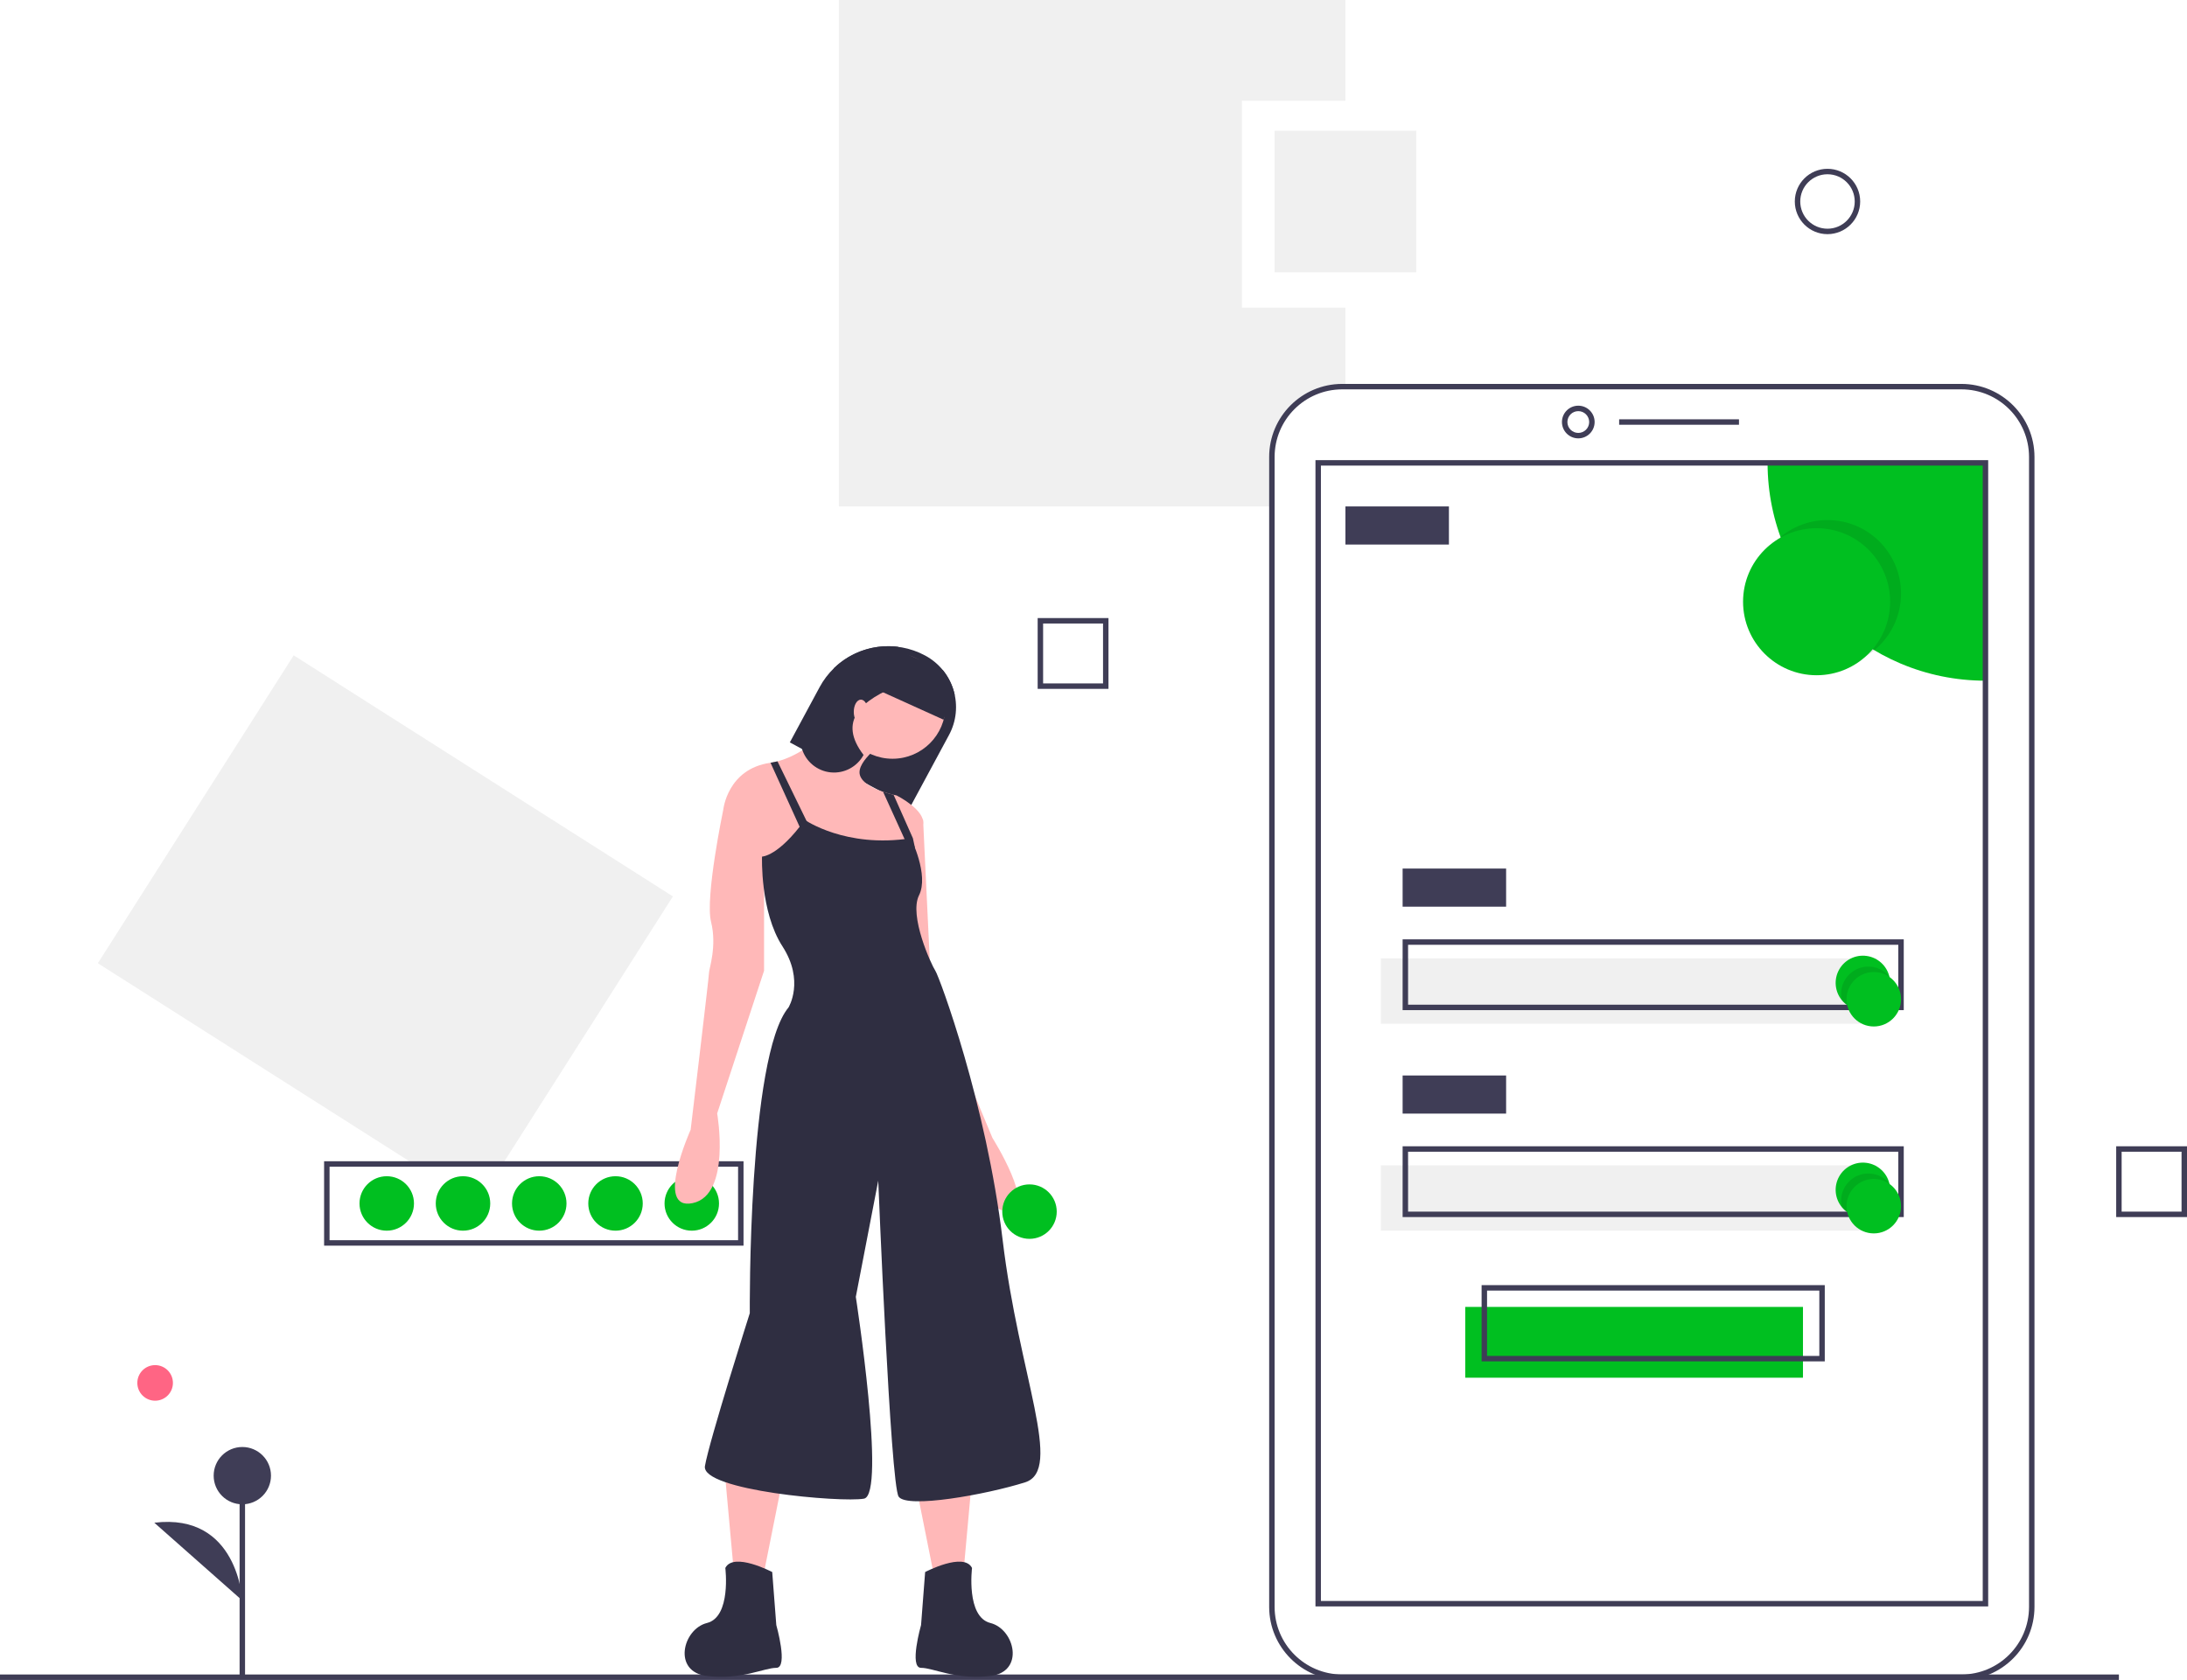
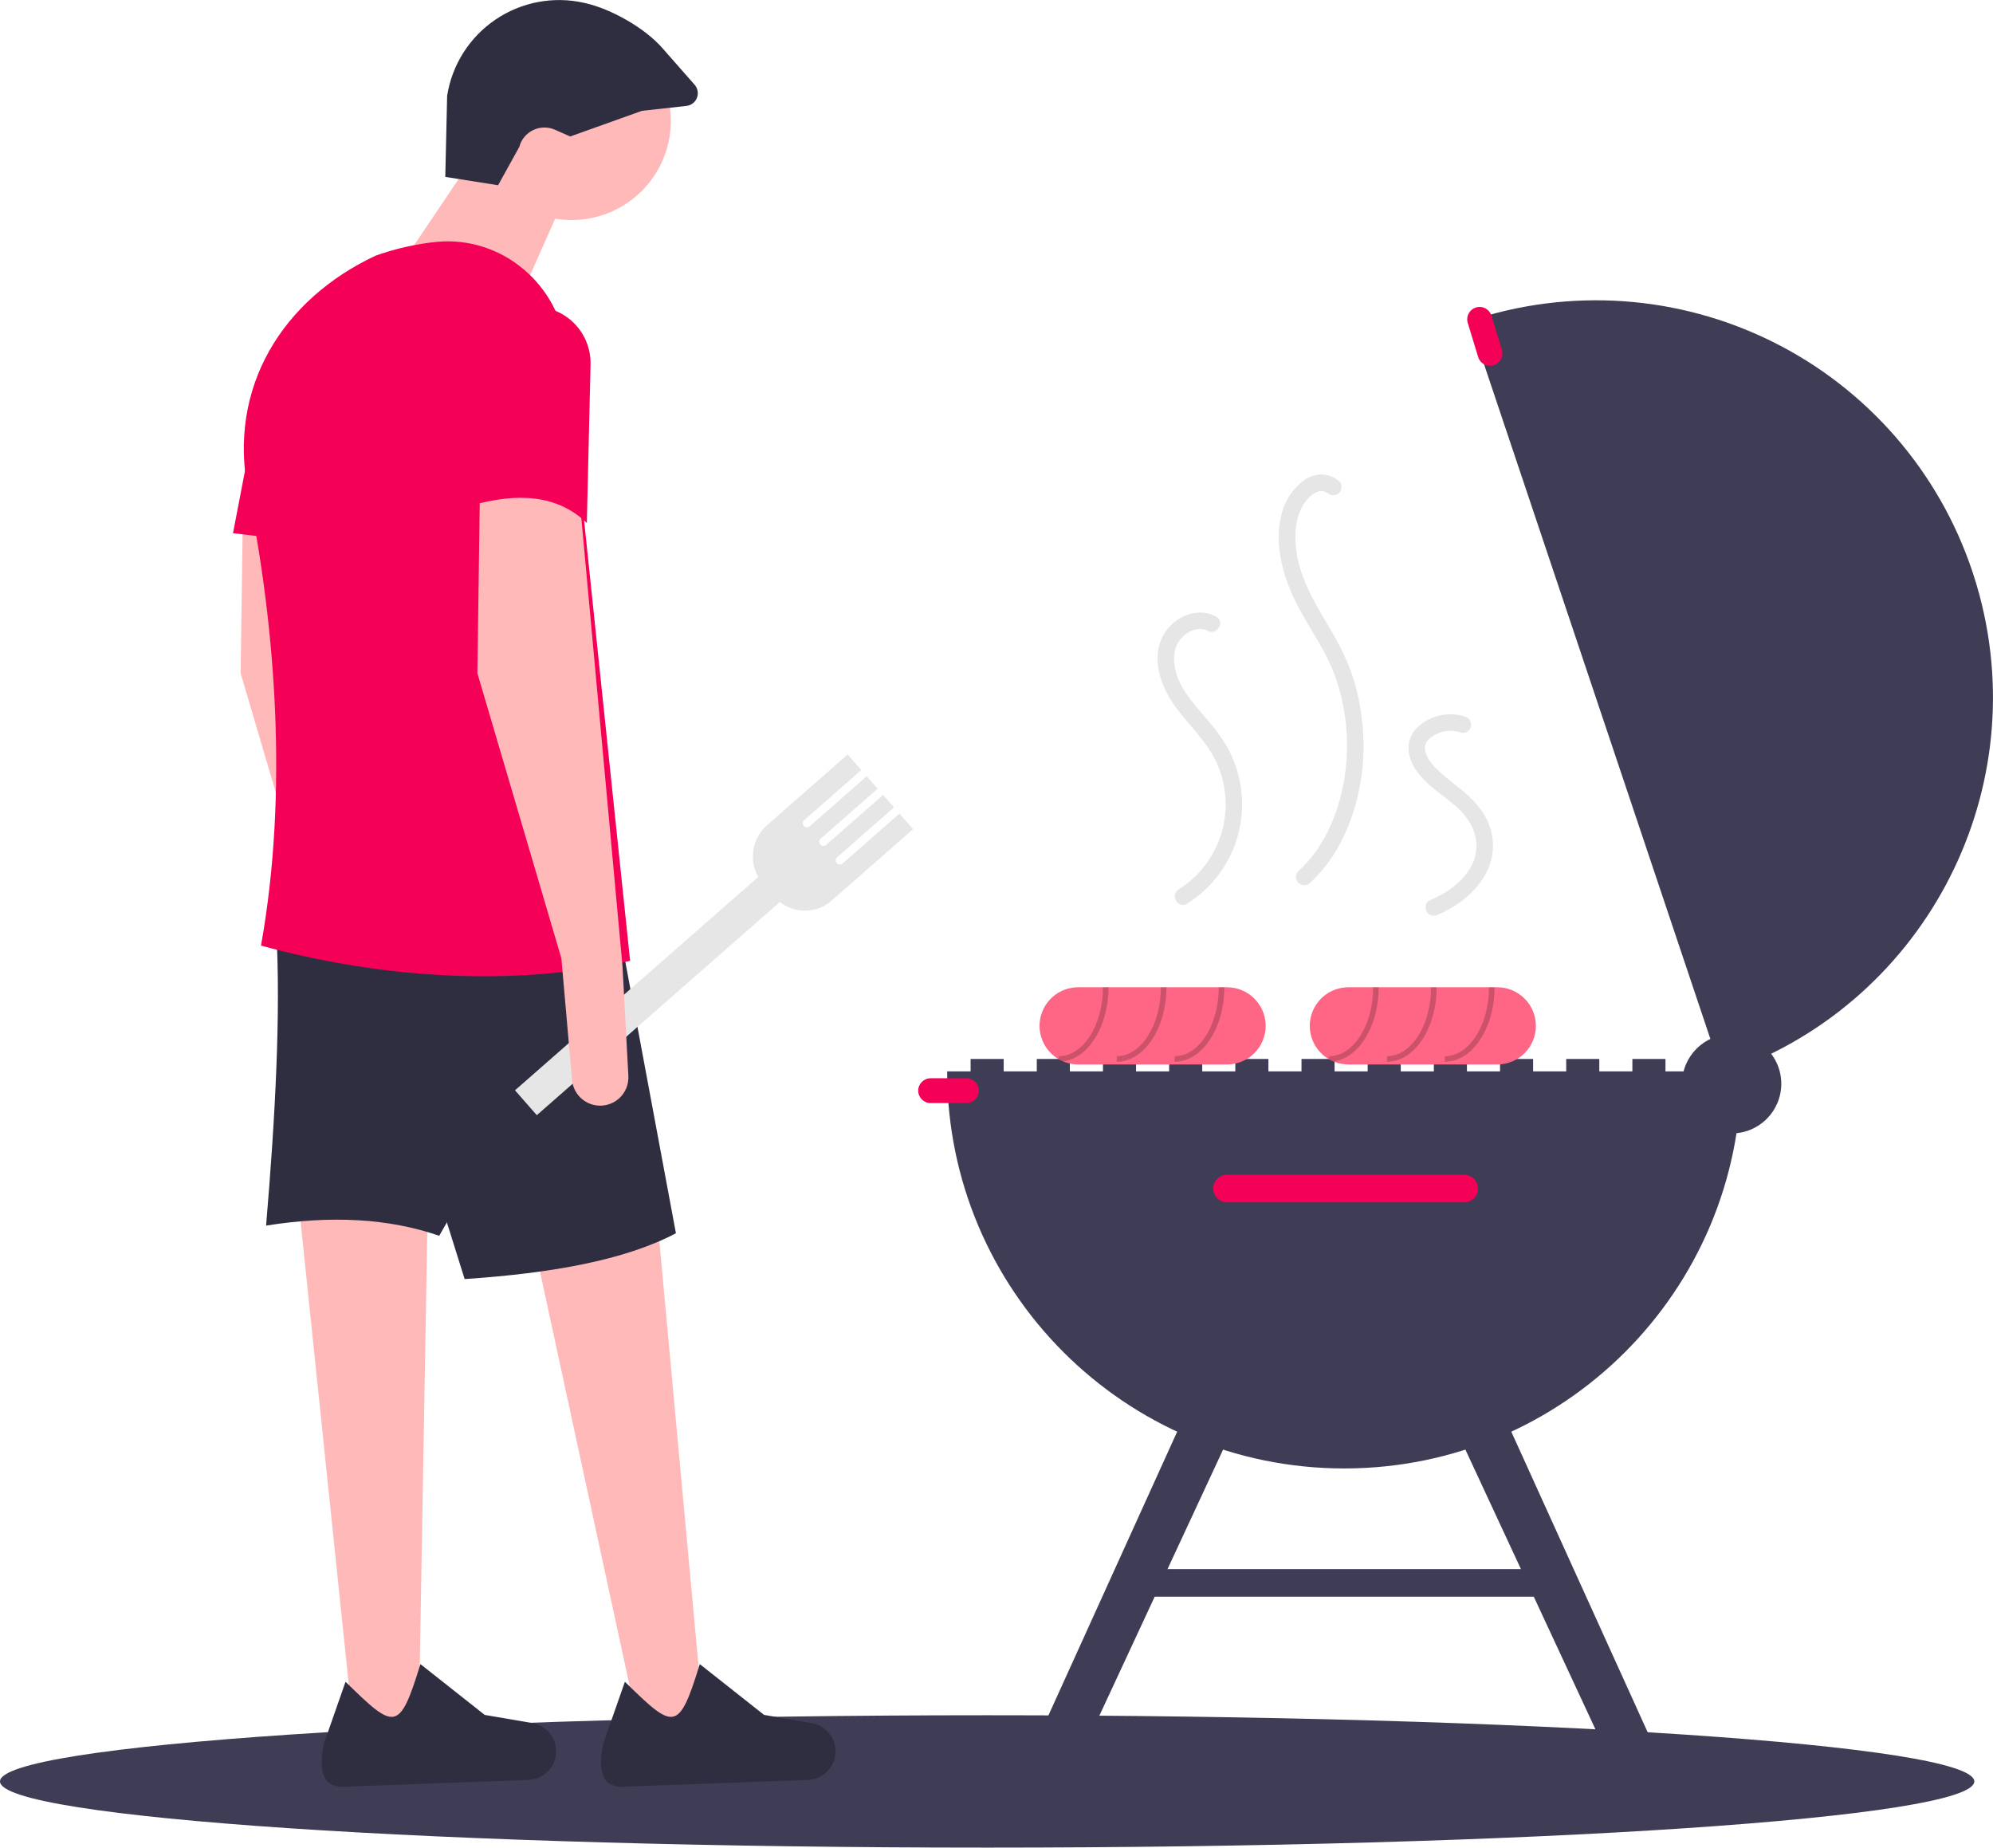
- <svg xmlns="http://www.w3.org/2000/svg" id="bc52c4b0-5495-47d6-8fbf-e718e11a33f1" data-name="Layer 1" width="803" height="617" viewBox="0 0 803 617">
-   <polygon points="184.898 427 247.069 329.231 107.835 240.694 35.931 353.769 151.095 427 184.898 427" fill="#f0f0f0" />
-   <path d="M471.5,599h-154V568h154Zm-152-2h150V570h-150Z" transform="translate(-198.5 -141.5)" fill="#3f3d56" />
-   <circle cx="254" cy="442" r="10" fill="#00bf20" />
-   <circle cx="226" cy="442" r="10" fill="#00bf20" />
-   <circle cx="198" cy="442" r="10" fill="#00bf20" />
-   <circle cx="170" cy="442" r="10" fill="#00bf20" />
-   <circle cx="142" cy="442" r="10" fill="#00bf20" />
-   <path d="M654.5,254.5v-76h38v-37h-186v186h159V309.314A25.814,25.814,0,0,1,691.314,283.5H692.5v-29Z" transform="translate(-198.5 -141.5)" fill="#f0f0f0" />
-   <rect x="538" y="480" width="124" height="26" fill="#00bf20" />
-   <rect x="507" y="352" width="182" height="24" fill="#f0f0f0" />
-   <rect y="615" width="778" height="2" fill="#3f3d56" />
-   <path d="M918.686,758.5H691.314A26.845,26.845,0,0,1,664.5,731.686V309.314A26.845,26.845,0,0,1,691.314,282.5h227.371A26.845,26.845,0,0,1,945.5,309.314v422.371A26.845,26.845,0,0,1,918.686,758.5Zm-227.371-474A24.843,24.843,0,0,0,666.5,309.314v422.371A24.843,24.843,0,0,0,691.314,756.5h227.371A24.843,24.843,0,0,0,943.5,731.686V309.314A24.843,24.843,0,0,0,918.686,284.5Z" transform="translate(-198.5 -141.5)" fill="#3f3d56" />
-   <path d="M778,302.5a6,6,0,1,1,6-6A6.007,6.007,0,0,1,778,302.5Zm0-10a4,4,0,1,0,4,4A4.004,4.004,0,0,0,778,292.5Z" transform="translate(-198.5 -141.5)" fill="#3f3d56" />
-   <rect x="594.5" y="154" width="44" height="2" fill="#3f3d56" />
-   <path d="M927.5,311.5v80a80.004,80.004,0,0,1-80-80Z" transform="translate(-198.5 -141.5)" fill="#00bf20" />
-   <path d="M928.5,731.5h-247v-421h247Zm-245-2h243v-417h-243Z" transform="translate(-198.5 -141.5)" fill="#3f3d56" />
-   <circle cx="671" cy="218" r="27" opacity="0.1" />
-   <circle cx="667" cy="221" r="27" fill="#00bf20" />
-   <rect x="494" y="186" width="38" height="14" fill="#3f3d56" />
-   <rect x="515" y="319" width="38" height="14" fill="#3f3d56" />
-   <path d="M897.5,512.5h-184v-26h184Zm-182-2h180v-22h-180Z" transform="translate(-198.5 -141.5)" fill="#3f3d56" />
-   <rect x="507" y="428" width="182" height="24" fill="#f0f0f0" />
-   <rect x="515" y="395" width="38" height="14" fill="#3f3d56" />
-   <path d="M897.5,588.5h-184v-26h184Zm-182-2h180v-22h-180Z" transform="translate(-198.5 -141.5)" fill="#3f3d56" />
-   <path d="M868.5,641.5h-126v-28h126Zm-124-2h122v-24h-122Z" transform="translate(-198.5 -141.5)" fill="#3f3d56" />
-   <path d="M892.5,502.5a10.001,10.001,0,0,1-17.71,6.37l-.01-.01a9.999,9.999,0,1,1,17.43-8.73.01.01,0,0,0,.01.01A10.227,10.227,0,0,1,892.5,502.5Z" transform="translate(-198.5 -141.5)" fill="#00bf20" />
-   <path d="M892.5,502.5a10.001,10.001,0,0,1-17.71,6.37l-.01-.01a10.228,10.228,0,0,1-.28-2.36,10.001,10.001,0,0,1,17.71-6.37.01.01,0,0,0,.01.01A10.227,10.227,0,0,1,892.5,502.5Z" transform="translate(-198.5 -141.5)" opacity="0.1" />
-   <circle cx="688" cy="367" r="10" fill="#00bf20" />
-   <path d="M892.5,578.5a10.001,10.001,0,0,1-17.71,6.37l-.01-.01a9.999,9.999,0,1,1,17.43-8.73.01.01,0,0,0,.01.01A10.227,10.227,0,0,1,892.5,578.5Z" transform="translate(-198.5 -141.5)" fill="#00bf20" />
-   <path d="M892.5,578.5a10.001,10.001,0,0,1-17.71,6.37l-.01-.01a10.228,10.228,0,0,1-.28-2.36,10.001,10.001,0,0,1,17.71-6.37.01.01,0,0,0,.01.01A10.227,10.227,0,0,1,892.5,578.5Z" transform="translate(-198.5 -141.5)" opacity="0.1" />
-   <circle cx="688" cy="443" r="10" fill="#00bf20" />
-   <rect x="468" y="48" width="52" height="52" fill="#f0f0f0" />
-   <path d="M869.5,227.5a12,12,0,1,1,12-12A12.013,12.013,0,0,1,869.5,227.5Zm0-22a10,10,0,1,0,10,10A10.011,10.011,0,0,0,869.5,205.5Z" transform="translate(-198.5 -141.5)" fill="#3f3d56" />
-   <path d="M605.5,394.5h-26v-26h26Zm-24-2h22v-22h-22Z" transform="translate(-198.5 -141.5)" fill="#3f3d56" />
-   <path d="M1001.5,588.5h-26v-26h26Zm-24-2h22v-22h-22Z" transform="translate(-198.5 -141.5)" fill="#3f3d56" />
-   <path d="M488.503,414.166l4.462,2.403,15.182,8.183,24.51,13.206,14.284-26.501a21.525,21.525,0,0,0-8.744-29.189,28.59,28.59,0,0,0-33.381,4.529l-.007.007a28.623,28.623,0,0,0-5.375,7.075Z" transform="translate(-198.5 -141.5)" fill="#2f2e41" />
-   <polygon points="356.9 542.937 353.906 575.876 342.676 577.373 335.19 539.942 356.9 542.937" fill="#ffb8b8" />
-   <path d="M538.182,718.873s14.224-7.486,17.218-1.497c0,0-2.246,17.967,6.738,20.213s12.727,17.967,0,19.464-20.962-2.995-25.453-2.995,0-15.721,0-15.721Z" transform="translate(-198.5 -141.5)" fill="#2f2e41" />
-   <polygon points="266.316 542.937 269.311 575.876 280.54 577.373 288.026 539.942 266.316 542.937" fill="#ffb8b8" />
-   <path d="M482.034,718.873s-14.224-7.486-17.218-1.497c0,0,2.246,17.967-6.738,20.213s-12.727,17.967,0,19.464S479.04,754.059,483.532,754.059s0-15.721,0-15.721Z" transform="translate(-198.5 -141.5)" fill="#2f2e41" />
-   <circle cx="327.704" cy="259.206" r="19.464" fill="#ffb8b8" />
-   <path d="M464.067,438.886,479.789,463.591l18.716-1.497,30.694,2.246s2.897-5.794,5.263-11.432a44.285,44.285,0,0,0,2.972-8.781c.749-5.24-9.732-10.481-9.732-10.481s-.412-.075-1.1-.24c-.913-.217-2.321-.576-3.863-1.101-3.481-1.183-7.666-3.189-8.512-6.146-1.497-5.24,9.732-12.727,9.732-12.727l-13.475-12.727s-11.971,16.627-26.509,20.415a23.155,23.155,0,0,1-2.56.524c-.045.007-.082.015-.127.022C465.565,423.914,464.067,438.886,464.067,438.886Z" transform="translate(-198.5 -141.5)" fill="#ffb8b8" />
-   <path d="M472.302,432.149l-8.235,6.738s-6.738,32.191-4.492,41.175-.749,17.218-.749,18.716S452.089,556.421,452.089,556.421s-13.475,29.945.749,26.951,8.984-32.94,8.984-32.94l17.218-52.404V453.859Z" transform="translate(-198.5 -141.5)" fill="#ffb8b8" />
-   <path d="M531.444,438.138l5.989,4.492,2.995,62.885,22.459,53.901s16.47,26.202,5.989,26.951S551.657,559.415,551.657,559.415l-20.213-51.655-2.995-50.158Z" transform="translate(-198.5 -141.5)" fill="#ffb8b8" />
-   <path d="M494.013,442.629s14.973,10.481,38.929,6.738c0,0,6.738,13.475,2.995,20.962s4.492,25.453,5.989,27.699,18.716,48.661,24.705,98.819,22.459,84.595,8.235,89.087-43.42,9.732-46.415,5.24-7.486-116.038-7.486-116.038l-8.235,42.672s11.229,72.617,2.995,74.114-59.89-2.995-58.393-11.978,16.47-56.147,16.47-56.147-.749-94.327,14.224-112.294c0,0,5.989-9.732-2.246-22.459s-7.486-32.94-7.486-32.94S484.28,456.105,494.013,442.629Z" transform="translate(-198.5 -141.5)" fill="#2f2e41" />
-   <polygon points="282.913 280.145 295.513 307.867 298.507 306.37 285.473 279.621 282.913 280.145" fill="#2f2e41" />
-   <path d="M522.737,432.306l9.455,20.804,2.268-.202-.771-3.541-7.09-15.961C525.687,433.189,524.28,432.83,522.737,432.306Z" transform="translate(-198.5 -141.5)" fill="#2f2e41" />
-   <path d="M492.964,416.57a12.323,12.323,0,0,0,22.609,2.201c-9.47-12.382-1.348-20.161,14.037-26.045a12.312,12.312,0,0,0-1.325-13.655,28.687,28.687,0,0,0-23.47,7.726l-.007.007L493.878,407.077A12.264,12.264,0,0,0,492.964,416.57Z" transform="translate(-198.5 -141.5)" fill="#2f2e41" />
-   <ellipse cx="316.1" cy="261.452" rx="2.62" ry="4.492" fill="#ffb8b8" />
-   <path d="M522.408,395.623l22.504,10.196,4.125-9.103a21.563,21.563,0,0,0-4.342-9.081l-15.489-7.015Z" transform="translate(-198.5 -141.5)" fill="#2f2e41" />
-   <circle cx="378" cy="445" r="10" fill="#00bf20" />
-   <circle cx="56.957" cy="507.911" r="6.535" fill="#ff6584" />
-   <rect x="87.975" y="541.973" width="2" height="74.411" fill="#3f3d56" />
-   <circle cx="88.975" cy="541.972" r="10.523" fill="#3f3d56" />
-   <path d="M287.475,729.334s-1.503-32.332-32.32-28.574" transform="translate(-198.5 -141.5)" fill="#3f3d56" />
+ <svg xmlns="http://www.w3.org/2000/svg" data-name="Layer 1" width="722.782" height="670.023" viewBox="0 0 722.782 670.023">
+   <ellipse cx="358" cy="646.023" rx="358" ry="24" fill="#3f3d56" />
+   <rect x="352" y="384.023" width="12" height="7" fill="#3f3d56" />
+   <rect x="376" y="384.023" width="12" height="7" fill="#3f3d56" />
+   <rect x="400" y="384.023" width="12" height="7" fill="#3f3d56" />
+   <rect x="424" y="384.023" width="12" height="7" fill="#3f3d56" />
+   <rect x="448" y="384.023" width="12" height="7" fill="#3f3d56" />
+   <rect x="472" y="384.023" width="12" height="7" fill="#3f3d56" />
+   <rect x="496" y="384.023" width="12" height="7" fill="#3f3d56" />
+   <rect x="520" y="384.023" width="12" height="7" fill="#3f3d56" />
+   <rect x="544" y="384.023" width="12" height="7" fill="#3f3d56" />
+   <rect x="568" y="384.023" width="12" height="7" fill="#3f3d56" />
+   <rect x="592" y="384.023" width="12" height="7" fill="#3f3d56" />
+   <path d="M870.109,503.512a144,144,0,1,1-288,0Z" transform="translate(-238.6089 -114.9884)" fill="#3f3d56" />
+   <path d="M863.149,504.432l-91.6-273.04a143.901,143.901,0,0,1,182.32,90.72c.97,2.89,1.85,5.8,2.63,8.71A144.007,144.007,0,0,1,863.149,504.432Z" transform="translate(-238.6089 -114.9884)" fill="#3f3d56" />
+   <circle cx="628" cy="393.023" r="18" fill="#3f3d56" />
+   <path d="M683.609,541.012a5,5,0,1,0,0,10h86a5,5,0,0,0,0-10Z" transform="translate(-238.6089 -114.9884)" fill="#f50057" />
+   <polygon points="607 649.023 589.094 649.685 524.584 510.95 540.906 503.361 607 649.023" fill="#3f3d56" />
+   <polygon points="368 649.023 385.906 649.685 450.416 510.95 434.094 503.361 368 649.023" fill="#3f3d56" />
+   <rect x="414" y="569.023" width="148" height="10" fill="#3f3d56" />
+   <path d="M775.21,226.294a4.501,4.501,0,0,0-4.303,5.814l3.794,12.434a4.501,4.501,0,0,0,8.609-2.626l-3.794-12.434A4.51,4.51,0,0,0,775.21,226.294Z" transform="translate(-238.6089 -114.9884)" fill="#f50057" />
+   <path d="M576.109,506.012a4.5,4.5,0,0,0,0,9h13a4.5,4.5,0,0,0,0-9Z" transform="translate(-238.6089 -114.9884)" fill="#f50057" />
+   <path d="M683.609,473.012h-54c-.34,0-.67.01-1,.04a13.997,13.997,0,0,0-.03,27.92c.34.03.68.04,1.03.04h54a14,14,0,0,0,0-28Z" transform="translate(-238.6089 -114.9884)" fill="#ff6584" />
+   <path d="M624.169,499.902c9.2-1.18,16.44-12.79,16.44-26.89h-2c0,13.79-7.18,25-16,25v1.12Z" transform="translate(-238.6089 -114.9884)" opacity="0.2" />
+   <path d="M643.609,500.012v-2c8.822,0,16-11.215,16-25h2C661.609,487.899,653.534,500.012,643.609,500.012Z" transform="translate(-238.6089 -114.9884)" opacity="0.2" />
+   <path d="M664.609,500.012v-2c8.822,0,16-11.215,16-25h2C682.609,487.899,674.534,500.012,664.609,500.012Z" transform="translate(-238.6089 -114.9884)" opacity="0.2" />
+   <path d="M781.609,473.012h-54c-.34,0-.67.01-1,.04a13.997,13.997,0,0,0-.03,27.92c.34.03.68.04,1.03.04h54a14,14,0,0,0,0-28Z" transform="translate(-238.6089 -114.9884)" fill="#ff6584" />
+   <path d="M722.169,499.902c9.2-1.18,16.44-12.79,16.44-26.89h-2c0,13.79-7.18,25-16,25v1.12Z" transform="translate(-238.6089 -114.9884)" opacity="0.2" />
+   <path d="M741.609,500.012v-2c8.822,0,16-11.215,16-25h2C759.609,487.899,751.534,500.012,741.609,500.012Z" transform="translate(-238.6089 -114.9884)" opacity="0.2" />
+   <path d="M762.609,500.012v-2c8.822,0,16-11.215,16-25h2C780.609,487.899,772.534,500.012,762.609,500.012Z" transform="translate(-238.6089 -114.9884)" opacity="0.2" />
+   <path d="M679.657,338.568c-7.077-3.823-15.826.346-19.353,7.114-4.29,8.232-.734,18.128,4.268,25.164,5.198,7.311,12.253,13.346,15.722,21.796a36.432,36.432,0,0,1-14.213,44.867c-3.255,2.059-.248,7.253,3.028,5.181a42.425,42.425,0,0,0,19.325-43.221,42.365,42.365,0,0,0-4.128-12.363,59.443,59.443,0,0,0-7.808-11.035c-5.205-6.161-11.758-12.952-12.085-21.523a13.549,13.549,0,0,1,.231-3.32,11.675,11.675,0,0,1,.693-2.227,10.857,10.857,0,0,1,3.152-3.933,9.591,9.591,0,0,1,4.291-1.943,6.435,6.435,0,0,1,3.848.623c3.397,1.835,6.43-3.343,3.028-5.181Z" transform="translate(-238.6089 -114.9884)" fill="#e6e6e6" />
+   <path d="M769.94,374.862a17.5,17.5,0,0,0-17.508,4.069,10.633,10.633,0,0,0-2.844,9.284c.572,3.636,2.868,6.865,5.358,9.468,4.873,5.092,11.693,8.385,15.779,14.231a17.86,17.86,0,0,1,3.301,8.468,15.997,15.997,0,0,1-1.464,8.004c-3.048,6.196-9.099,10.41-15.481,13.123-1.491.634-1.82,2.833-1.076,4.105A3.08,3.08,0,0,0,760.11,446.69c11.744-4.992,22.609-16.174,19.37-29.912-1.704-7.227-6.926-12.327-12.55-16.761a70.329,70.329,0,0,1-7.892-6.735c-1.945-2.066-3.965-4.886-3.608-7.685a4.251,4.251,0,0,1,1.348-2.528,11.63,11.63,0,0,1,2.972-1.975,11.18,11.18,0,0,1,8.595-.446,3.028,3.028,0,0,0,3.69-2.095,3.062,3.062,0,0,0-2.095-3.69Z" transform="translate(-238.6089 -114.9884)" fill="#e6e6e6" />
+   <path d="M724.264,289.513a10.293,10.293,0,0,0-6.395-2.463,11.295,11.295,0,0,0-6.228,2.014,21.441,21.441,0,0,0-8.252,12.364c-3.032,11.613.923,24.131,6.418,34.359,2.778,5.171,6.013,10.078,8.81,15.239a67.632,67.632,0,0,1,6.162,15.636,75.589,75.589,0,0,1,.743,34.128c-2.401,11.231-7.452,22.352-16.046,30.101a3,3,0,0,0,4.243,4.243c7.627-6.878,12.728-16.313,15.807-26.014a79.763,79.763,0,0,0,2.913-33.895,77.697,77.697,0,0,0-3.846-16.622,91.763,91.763,0,0,0-7.632-15.579c-5.639-9.535-11.643-19.179-12.459-30.532-.401-5.583.297-11.402,3.751-15.892-.189.246.152-.179.153-.18q.314-.376.651-.732a13.266,13.266,0,0,1,1.378-1.283c-.104.083-.37.26.114-.075.24-.167.486-.327.738-.475.205-.121.416-.228.626-.339q.187-.095.379-.18-.438.189.049.004c.235-.074,1.397-.325.752-.243a6.034,6.034,0,0,1,.648-.042c.092-.002.901.04.506-.003-.462-.051.366.082.371.084a5.936,5.936,0,0,1,.762.241c-.624-.249,1.024.677.643.381a3.099,3.099,0,0,0,4.243,0c1.035-1.035,1.287-3.243,0-4.243Z" transform="translate(-238.6089 -114.9884)" fill="#e6e6e6" />
+   <polygon points="255.288 625.401 232.67 631.401 191.127 439.38 237.748 435.225 255.288 625.401" fill="#ffb9b9" />
+   <polygon points="151.804 628.352 128.666 631.848 108.331 436.439 155.126 437.398 151.804 628.352" fill="#ffb9b9" />
+   <path d="M378.5,465.281l2.137,39.882a10.239,10.239,0,0,1-11.152,10.745h0a10.239,10.239,0,0,1-9.273-9.303l-3.868-44.094-30.465-103.396.923-66.469,36.004,1.846Z" transform="translate(-238.6089 -114.9884)" fill="#ffb9b9" />
+   <path d="M397.887,563.138q-27.052-9.392-62.776-3.693c3.378-40.01,5.334-77.164,3.693-107.089H461.586Z" transform="translate(-238.6089 -114.9884)" fill="#2f2e41" />
+   <path d="M483.742,562.215c-18.588,9.833-45.476,14.54-76.624,16.617l-38.774-123.706,95.088-1.846Z" transform="translate(-238.6089 -114.9884)" fill="#2f2e41" />
+   <path d="M531.607,760.463l-66.89,2.477c-8.568.317-9.02-7.041-7.403-15.461l7.919-22.612c17.83,17.467,19.509,18.444,27.152-6.404l23.326,18.424,17.266,2.96a10.387,10.387,0,0,1,8.632,10.254v0A10.387,10.387,0,0,1,531.607,760.463Z" transform="translate(-238.6089 -114.9884)" fill="#2f2e41" />
+   <path d="M430.297,760.463l-66.89,2.477c-8.568.317-9.02-7.041-7.403-15.461l7.919-22.612c17.83,17.467,19.509,18.444,27.152-6.404l23.326,18.424,17.266,2.96a10.387,10.387,0,0,1,8.632,10.254v0A10.387,10.387,0,0,1,430.297,760.463Z" transform="translate(-238.6089 -114.9884)" fill="#2f2e41" />
+   <circle cx="207.283" cy="43.797" r="36.004" fill="#ffb9b9" />
+   <polygon points="188.819 107.496 146.353 94.572 174.972 52.105 207.283 65.953 188.819 107.496" fill="#ffb9b9" />
+   <path d="M467.125,463.435c-43.655,9.815-92.116,5.921-133.861-5.539,9.997-55.745,5.17-115.623-4.616-164.326-7.66-38.121,12.547-70.11,46.159-85.856a93.606,93.606,0,0,1,22.379-5.039c23.578-2.089,44.324,15.59,46.784,39.132Z" transform="translate(-238.6089 -114.9884)" fill="#f50057" />
+   <polygon points="114.965 197.045 84.5 193.352 93.732 145.347 114.965 145.347 114.965 197.045" fill="#f50057" />
+   <path d="M445.389,164.486l-5.516-2.451a9.428,9.428,0,0,0-12.943,6.243h0l-7.687,13.889-19.145-3.03.669-29.401A41.098,41.098,0,0,1,450.385,116.009l.523.118c9.347,2.114,21.48,8.977,27.814,16.18l11.802,13.422a4.637,4.637,0,0,1-2.966,7.669l-16.141,1.781Z" transform="translate(-238.6089 -114.9884)" fill="#2f2e41" />
+   <path d="M564.81,410.025,544.136,428.159a1.5,1.5,0,0,1-1.978-2.255l20.674-18.134-3.956-4.511-20.674,18.134a1.5,1.5,0,0,1-1.978-2.255l20.674-18.134-3.956-4.511-20.674,18.134a1.5,1.5,0,1,1-1.978-2.255l20.674-18.134-4.946-5.638-29.216,25.626a15.14,15.14,0,0,0-3.219,18.786l-88.206,77.369,7.913,9.021,88.149-77.319a14.661,14.661,0,0,0,18.747-.482l29.571-25.938Z" transform="translate(-238.6089 -114.9884)" fill="#e6e6e6" />
+   <path d="M464.356,465.281l2.137,39.882a10.239,10.239,0,0,1-11.152,10.745h0a10.239,10.239,0,0,1-9.273-9.303l-3.868-44.094-30.465-103.396.923-66.469,36.004,1.846Z" transform="translate(-238.6089 -114.9884)" fill="#ffb9b9" />
+   <path d="M451.431,304.648c-10.955-10.509-25.415-10.894-41.543-6.462V248.572a22.394,22.394,0,0,1,22.394-22.394h0a20.507,20.507,0,0,1,20.501,20.989Z" transform="translate(-238.6089 -114.9884)" fill="#f50057" />
</svg>
